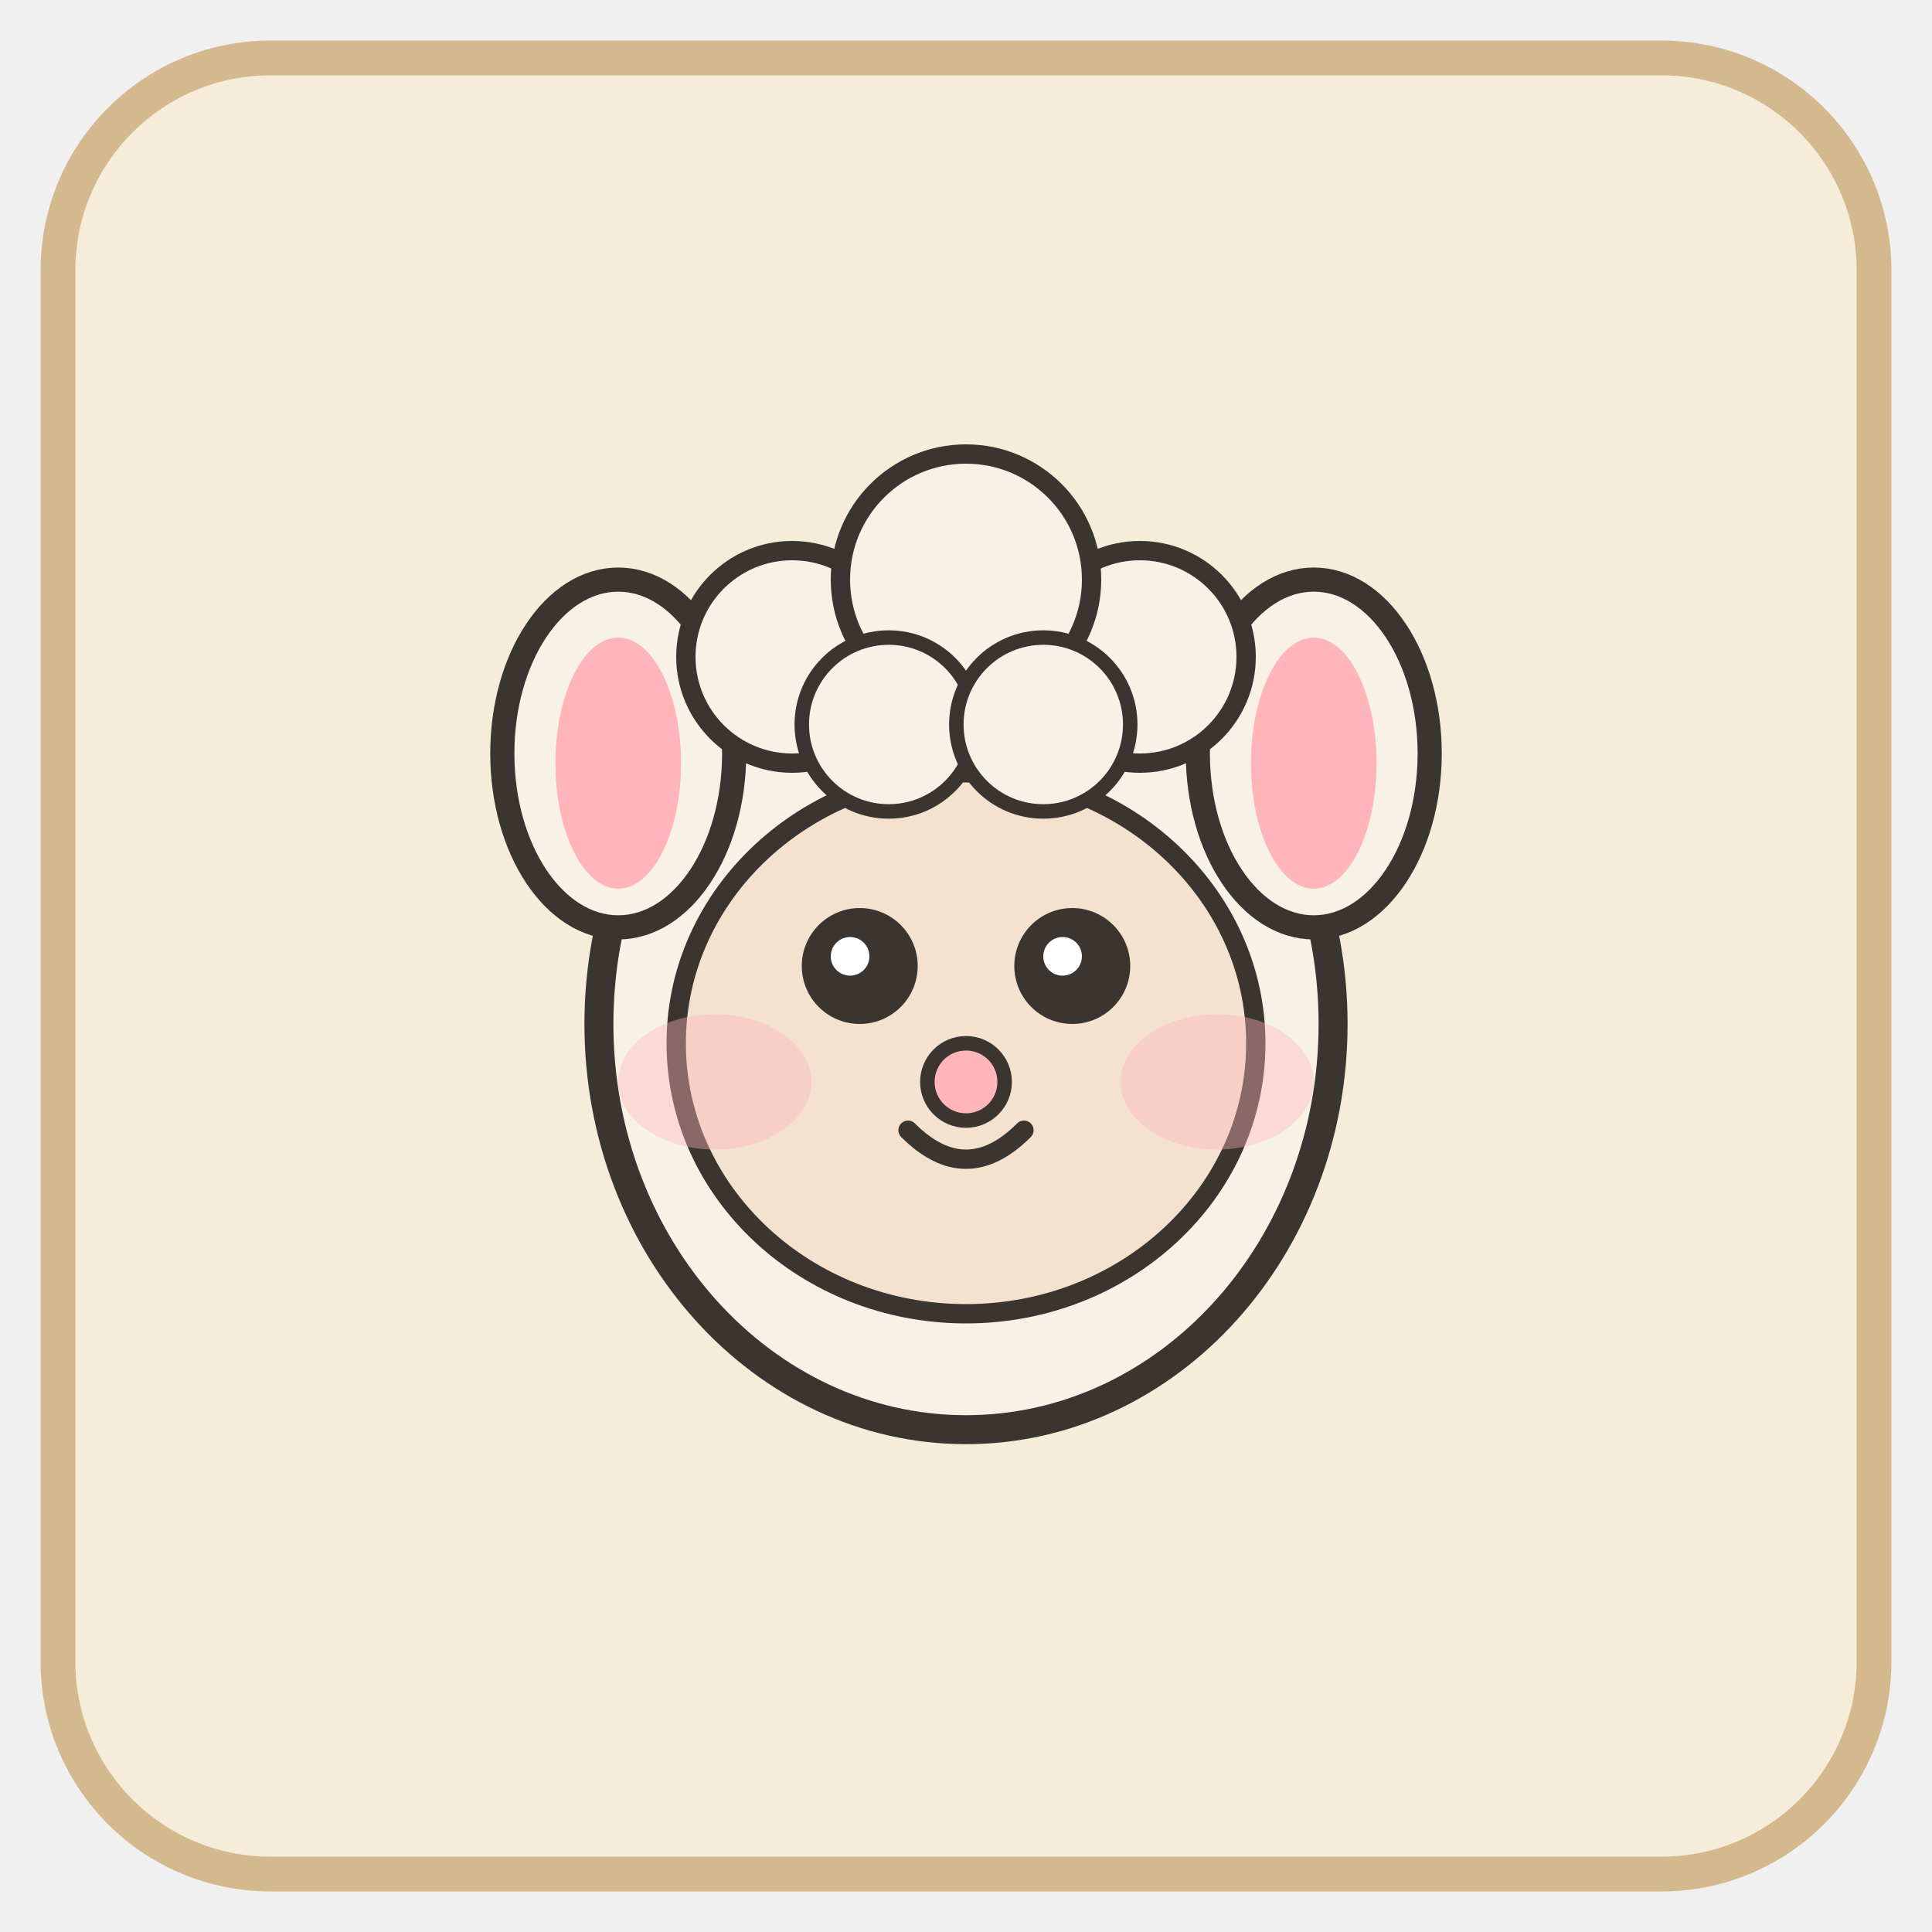
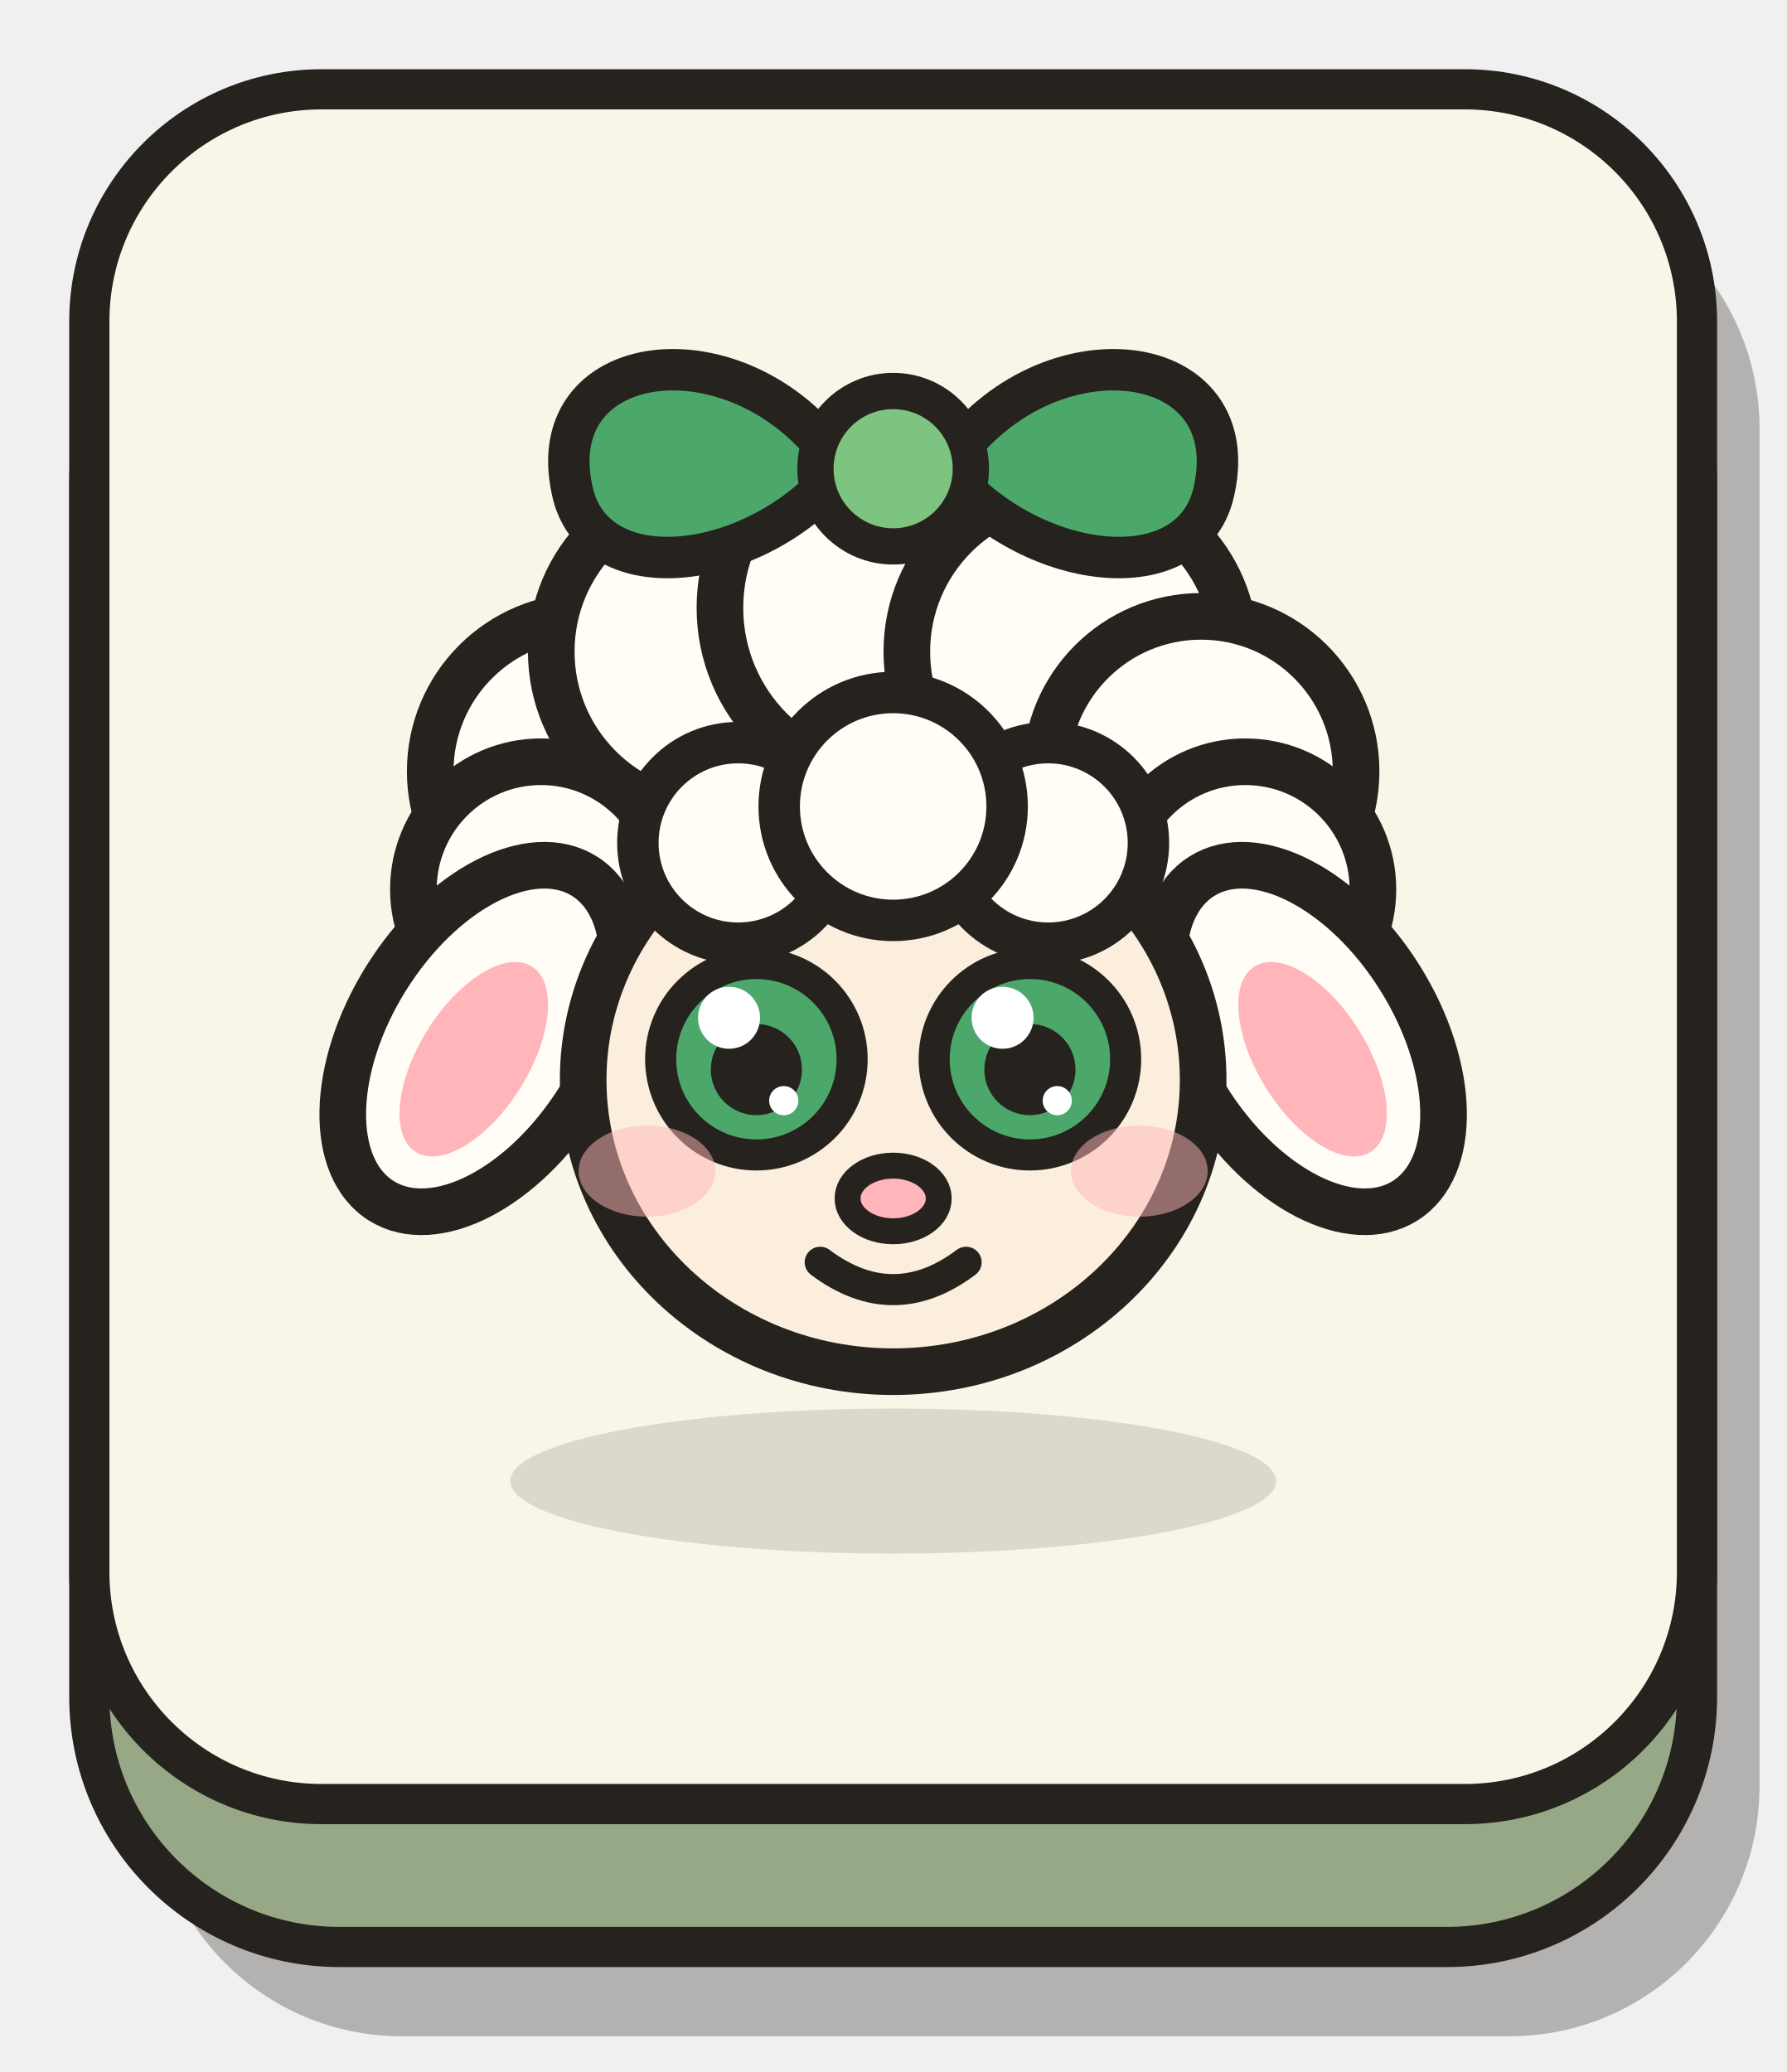
- <svg xmlns="http://www.w3.org/2000/svg" viewBox="0 0 200 200" width="200" height="200">
-   <rect x="6" y="6" width="188" height="188" rx="22" ry="22" fill="#F5EDD9" stroke="#D4B88E" stroke-width="3.6" />
-   <g transform="translate(0, 0)">
-     <ellipse cx="100" cy="106" rx="38" ry="42" fill="#F8F2E6" stroke="#3A3530" stroke-width="3" />
-     <ellipse cx="64" cy="78" rx="12" ry="18" fill="#F8F2E6" stroke="#3A3530" stroke-width="2.5" />
-     <ellipse cx="136" cy="78" rx="12" ry="18" fill="#F8F2E6" stroke="#3A3530" stroke-width="2.5" />
-     <ellipse cx="64" cy="79" rx="6.5" ry="13" fill="#FFB5BA" />
-     <ellipse cx="136" cy="79" rx="6.5" ry="13" fill="#FFB5BA" />
-     <ellipse cx="100" cy="108" rx="30" ry="28" fill="#F4E1CE" stroke="#3A3530" stroke-width="2" />
-     <circle cx="89" cy="100" r="6" fill="#3A3530" />
-     <circle cx="111" cy="100" r="6" fill="#3A3530" />
-     <circle cx="88" cy="99" r="2" fill="#FFFFFF" />
-     <circle cx="110" cy="99" r="2" fill="#FFFFFF" />
-     <circle cx="100" cy="112" r="4" fill="#FFB5BA" stroke="#3A3530" stroke-width="1.5" />
-     <path d="M94,117 Q100,123 106,117" fill="none" stroke="#3A3530" stroke-width="2" stroke-linecap="round" />
-     <circle cx="82" cy="68" r="11" fill="#F8F2E6" stroke="#3A3530" stroke-width="2" />
-     <circle cx="118" cy="68" r="11" fill="#F8F2E6" stroke="#3A3530" stroke-width="2" />
-     <circle cx="100" cy="60" r="13" fill="#F8F2E6" stroke="#3A3530" stroke-width="2" />
-     <circle cx="92" cy="75" r="9" fill="#F8F2E6" stroke="#3A3530" stroke-width="1.5" />
-     <circle cx="108" cy="75" r="9" fill="#F8F2E6" stroke="#3A3530" stroke-width="1.5" />
-     <ellipse cx="74" cy="112" rx="10" ry="7" fill="#FFB5BA" opacity="0.4" />
-     <ellipse cx="126" cy="112" rx="10" ry="7" fill="#FFB5BA" opacity="0.4" />
+ <svg xmlns="http://www.w3.org/2000/svg" viewBox="0 0 200 232" width="200" height="232">
+   <rect x="17" y="20" width="180" height="208" rx="28" ry="28" fill="#26221E" opacity="0.30" />
+   <rect x="10" y="26" width="180" height="192" rx="28" ry="28" fill="#97A886" stroke="#26221E" stroke-width="4.5" />
+   <rect x="10" y="10" width="180" height="192" rx="26" ry="26" fill="#F8F6E8" stroke="#26221E" stroke-width="4.5" />
+   <g transform="translate(100, 107) scale(1.16) translate(-100, -100)">
+     <ellipse cx="100" cy="150.72" rx="36.96" ry="7" fill="#26221E" opacity="0.14" />
+     <circle cx="70.278" cy="82.213" r="14.96" fill="#FFFDF6" stroke="#26221E" stroke-width="4.5" />
+     <circle cx="82.84" cy="70.656" r="15.84" fill="#FFFDF6" stroke="#26221E" stroke-width="4.5" />
+     <circle cx="100" cy="66.426" r="16.72" fill="#FFFDF6" stroke="#26221E" stroke-width="4.5" />
+     <circle cx="117.16" cy="70.656" r="15.84" fill="#FFFDF6" stroke="#26221E" stroke-width="4.5" />
+     <circle cx="129.722" cy="82.213" r="14.96" fill="#FFFDF6" stroke="#26221E" stroke-width="4.5" />
+     <circle cx="66.014" cy="93.606" r="12.32" fill="#FFFDF6" stroke="#26221E" stroke-width="4.5" />
+     <circle cx="133.986" cy="93.606" r="12.32" fill="#FFFDF6" stroke="#26221E" stroke-width="4.5" />
+     <ellipse cx="60.4" cy="108" rx="11" ry="18.48" fill="#FFFDF6" stroke="#26221E" stroke-width="4.5" transform="rotate(32,60.4,108)" />
+     <ellipse cx="139.6" cy="108" rx="11" ry="18.48" fill="#FFFDF6" stroke="#26221E" stroke-width="4.5" transform="rotate(-32,139.6,108)" />
+     <ellipse cx="59.52" cy="110" rx="5.28" ry="10.56" fill="#FFB5BA" transform="rotate(32,59.52,110)" />
+     <ellipse cx="140.48" cy="110" rx="5.28" ry="10.56" fill="#FFB5BA" transform="rotate(-32,140.48,110)" />
+     <ellipse cx="100" cy="112" rx="29.92" ry="28.16" fill="#FBEEDC" stroke="#26221E" stroke-width="4.5" />
+     <circle cx="85.04" cy="89.12" r="9.68" fill="#FFFDF6" stroke="#26221E" stroke-width="4" />
+     <circle cx="114.96" cy="89.12" r="9.68" fill="#FFFDF6" stroke="#26221E" stroke-width="4" />
+     <circle cx="100" cy="85.6" r="11" fill="#FFFDF6" stroke="#26221E" stroke-width="4" />
+     <circle cx="86.8" cy="110" r="9.24" fill="#4CA86A" stroke="#26221E" stroke-width="3" />
+     <circle cx="113.2" cy="110" r="9.24" fill="#4CA86A" stroke="#26221E" stroke-width="3" />
+     <circle cx="86.8" cy="111" r="4.4" fill="#26221E" />
+     <circle cx="113.2" cy="111" r="4.4" fill="#26221E" />
+     <circle cx="84.16" cy="106" r="2.992" fill="#FFFFFF" />
+     <circle cx="110.56" cy="106" r="2.992" fill="#FFFFFF" />
+     <circle cx="89.44" cy="114" r="1.408" fill="#FFFFFF" />
+     <circle cx="115.84" cy="114" r="1.408" fill="#FFFFFF" />
+     <ellipse cx="100" cy="123.44" rx="4.4" ry="3.168" fill="#FFB5BA" stroke="#26221E" stroke-width="2.5" />
+     <path d="M92.96,129.6 Q100,134.88 107.04,129.6" fill="none" stroke="#26221E" stroke-width="3" stroke-linecap="round" />
+     <ellipse cx="76.24" cy="120.8" rx="6.6" ry="4.4" fill="#FFB5BA" opacity="0.5" />
+     <ellipse cx="123.76" cy="120.8" rx="6.6" ry="4.4" fill="#FFB5BA" opacity="0.5" />
+     <path d="M95,53 C86,39 66,41 69,55              C71,65 87,63 95,53 Z" fill="#4CA86A" stroke="#26221E" stroke-width="4" stroke-linejoin="round" />
+     <path d="M105,53 C114,39 134,41 131,55              C129,65 113,63 105,53 Z" fill="#4CA86A" stroke="#26221E" stroke-width="4" stroke-linejoin="round" />
+     <circle cx="100" cy="53" r="7.5" fill="#7CC47F" stroke="#26221E" stroke-width="3.5" />
  </g>
</svg>
